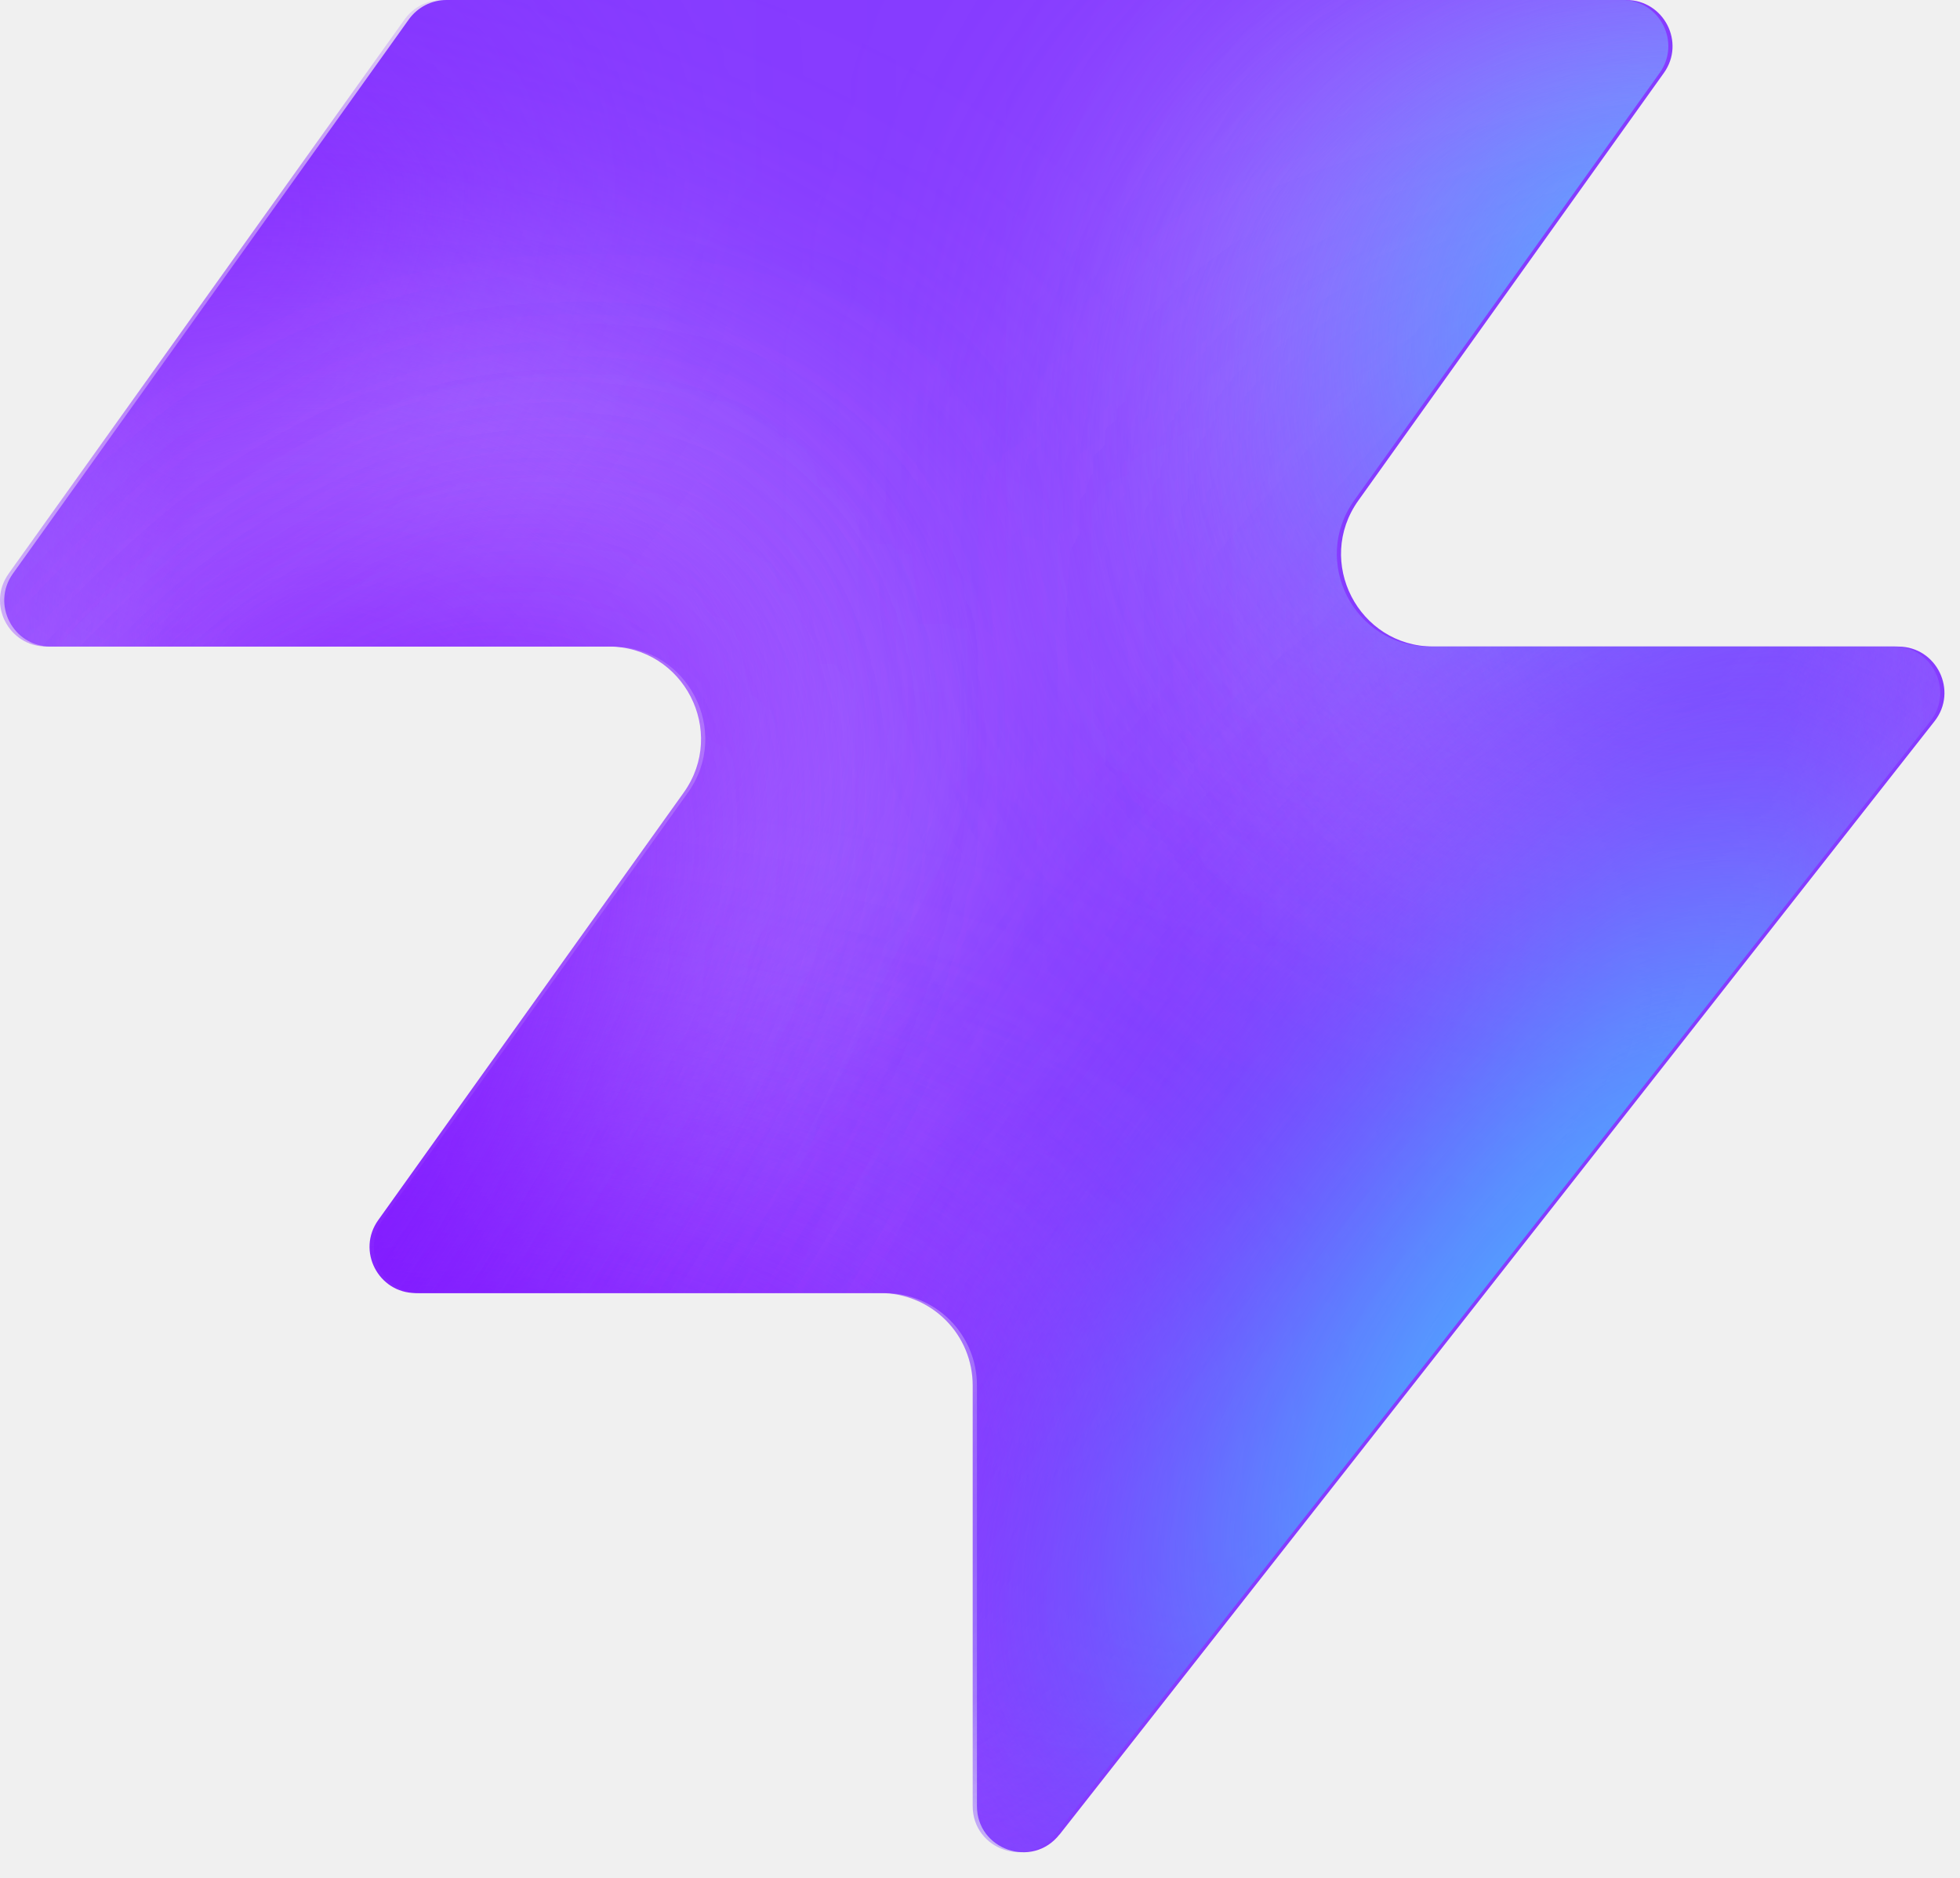
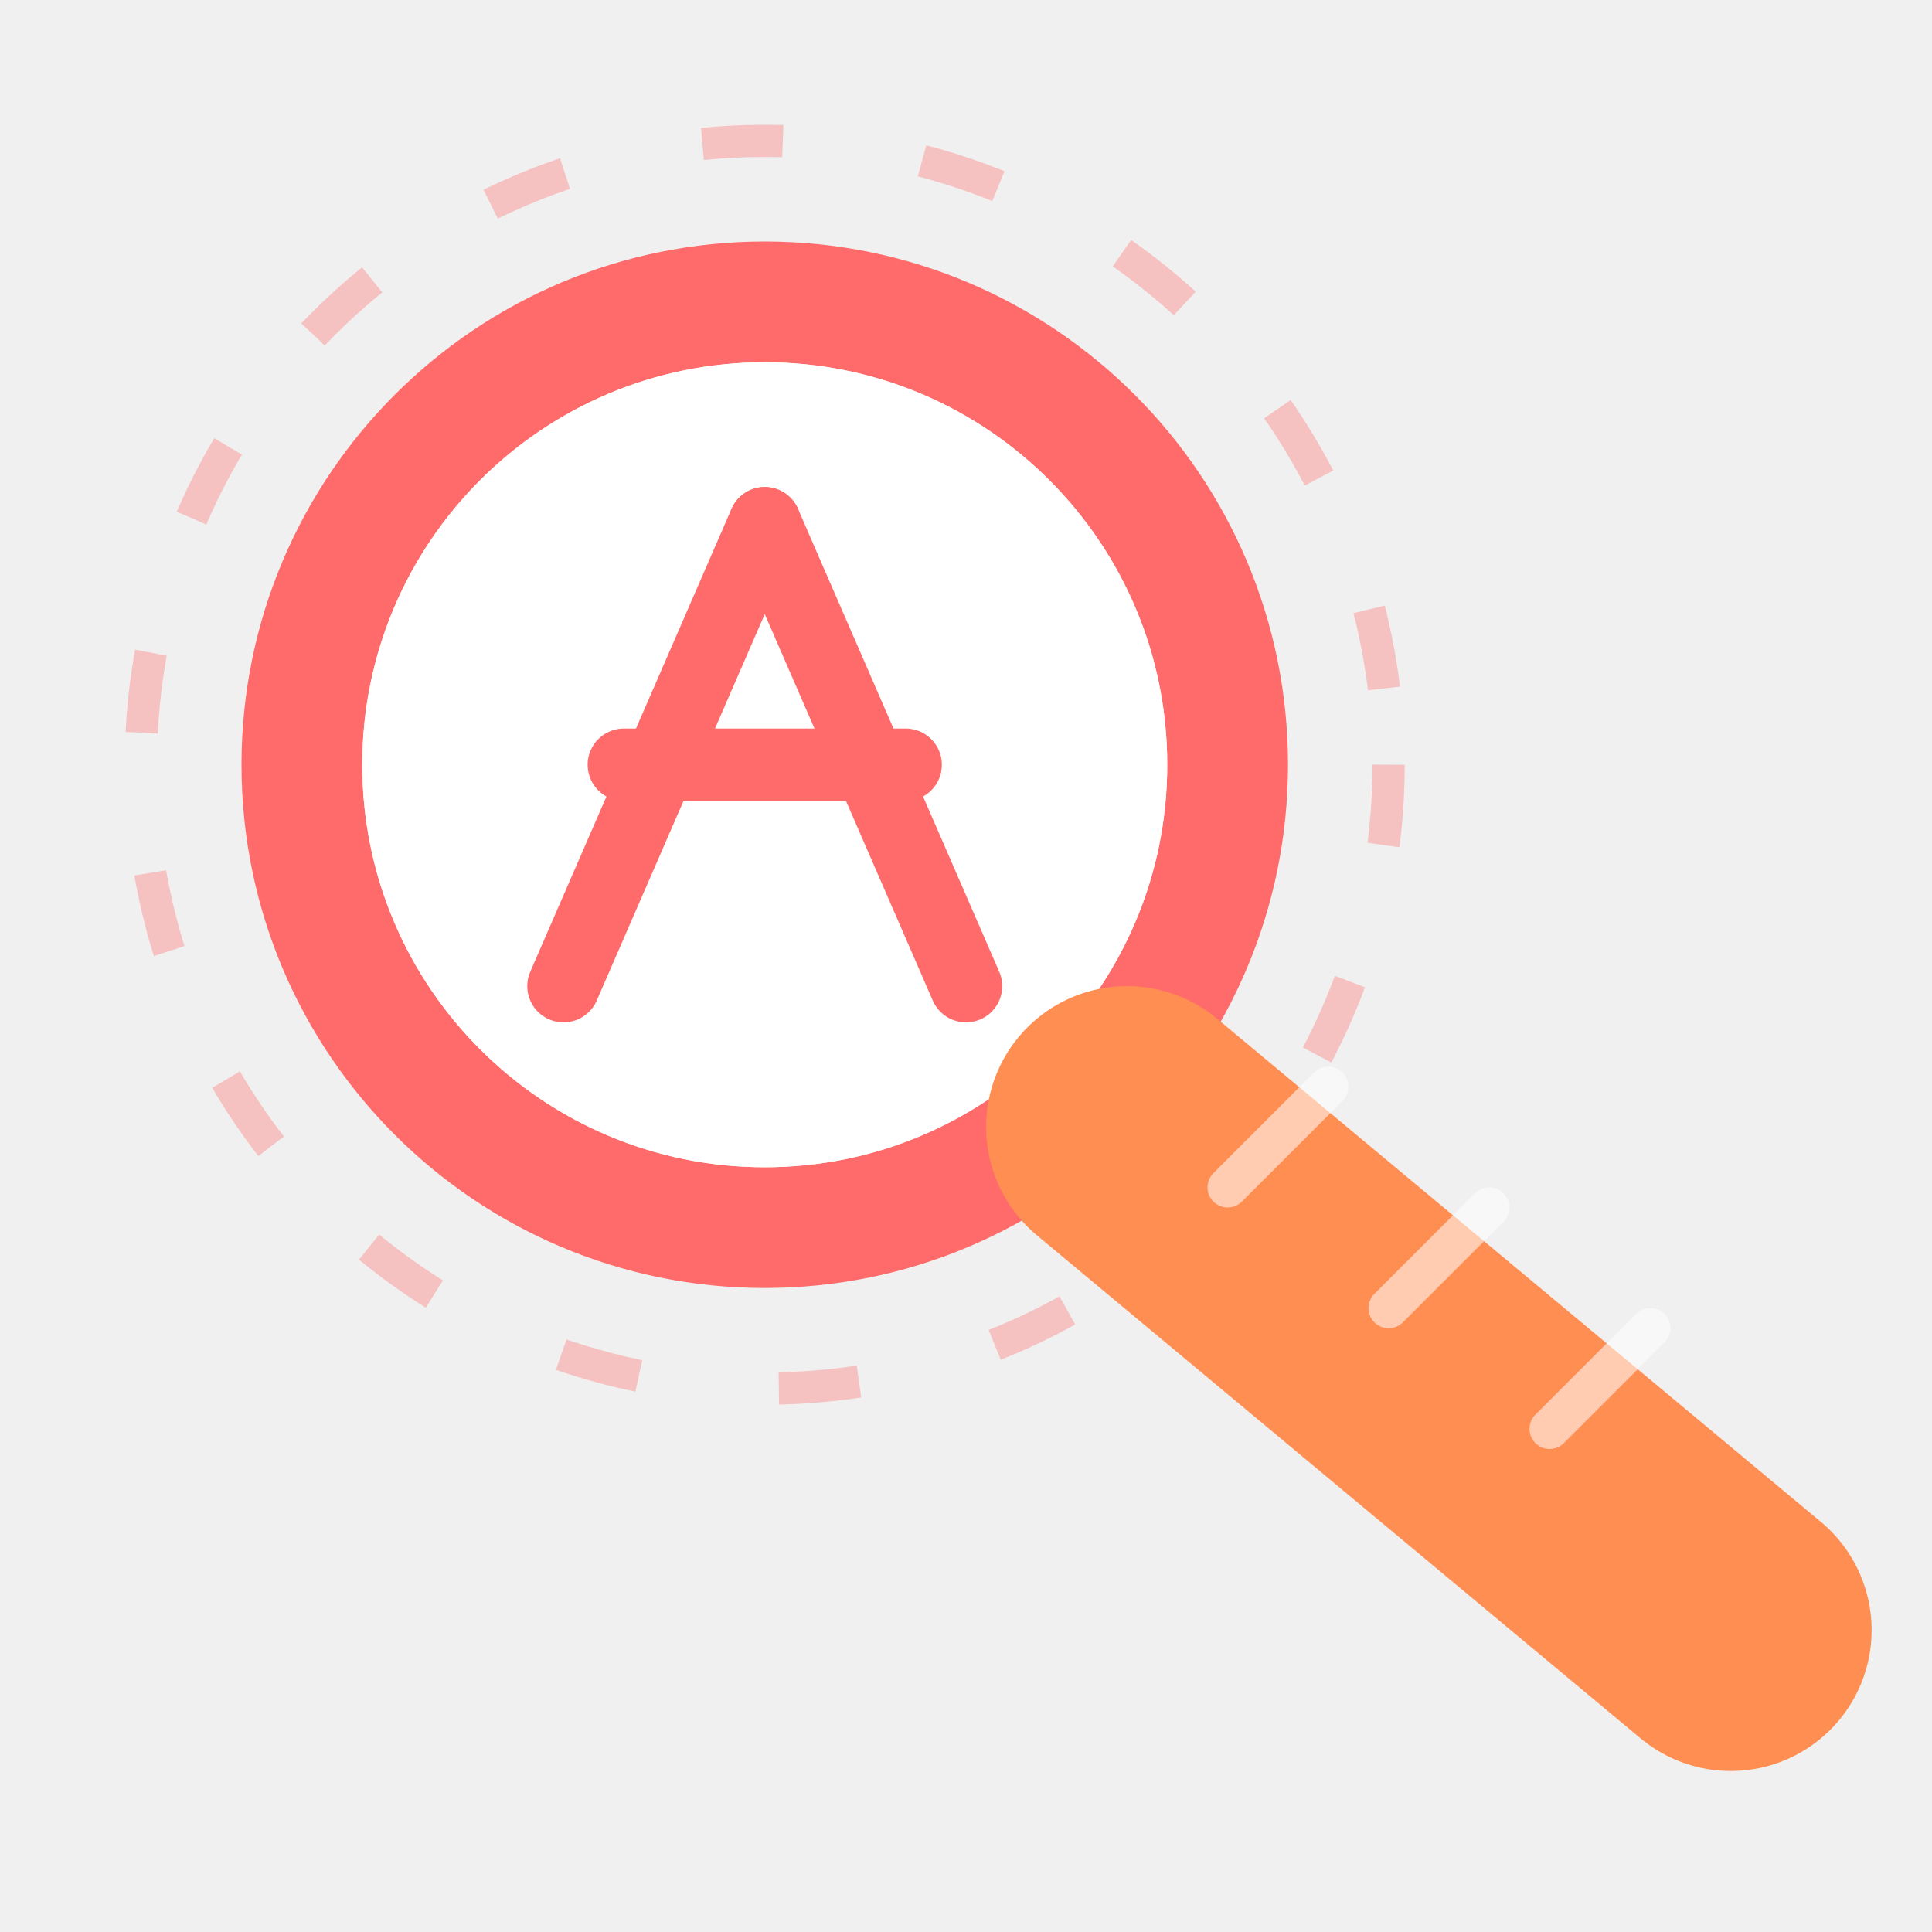
- <svg xmlns="http://www.w3.org/2000/svg" width="48" height="46" fill="none" viewBox="0 0 48 46">
-   <path fill="#863bff" d="M25.946 44.938c-.664.845-2.021.375-2.021-.698V33.937a2.26 2.26 0 0 0-2.262-2.262H10.287c-.92 0-1.456-1.04-.92-1.788l7.48-10.471c1.07-1.497 0-3.578-1.842-3.578H1.237c-.92 0-1.456-1.04-.92-1.788L10.013.474c.214-.297.556-.474.92-.474h28.894c.92 0 1.456 1.04.92 1.788l-7.48 10.471c-1.07 1.498 0 3.579 1.842 3.579h11.377c.943 0 1.473 1.088.89 1.83L25.947 44.94z" style="fill:#863bff;fill:color(display-p3 .525 .23 1);fill-opacity:1" />
-   <mask id="a" width="48" height="46" x="0" y="0" maskUnits="userSpaceOnUse" style="mask-type:alpha">
-     <path fill="#000" d="M25.842 44.938c-.664.844-2.021.375-2.021-.698V33.937a2.26 2.26 0 0 0-2.262-2.262H10.183c-.92 0-1.456-1.04-.92-1.788l7.48-10.471c1.07-1.498 0-3.579-1.842-3.579H1.133c-.92 0-1.456-1.04-.92-1.787L9.91.473c.214-.297.556-.474.92-.474h28.894c.92 0 1.456 1.04.92 1.788l-7.48 10.471c-1.07 1.498 0 3.578 1.842 3.578h11.377c.943 0 1.473 1.088.89 1.832L25.843 44.94z" style="fill:#000;fill-opacity:1" />
-   </mask>
-   <g mask="url(#a)">
-     <g filter="url(#b)">
-       <ellipse cx="5.508" cy="14.704" fill="#ede6ff" rx="5.508" ry="14.704" style="fill:#ede6ff;fill:color(display-p3 .927 .903 1);fill-opacity:1" transform="matrix(.00324 1 1 -.00324 -4.47 31.516)" />
-     </g>
-     <g filter="url(#c)">
-       <ellipse cx="10.399" cy="29.851" fill="#ede6ff" rx="10.399" ry="29.851" style="fill:#ede6ff;fill:color(display-p3 .927 .903 1);fill-opacity:1" transform="matrix(.00324 1 1 -.00324 -39.328 7.883)" />
-     </g>
-     <g filter="url(#d)">
-       <ellipse cx="5.508" cy="30.487" fill="#7e14ff" rx="5.508" ry="30.487" style="fill:#7e14ff;fill:color(display-p3 .492 .077 1);fill-opacity:1" transform="rotate(89.814 -25.913 -14.639)scale(1 -1)" />
-     </g>
-     <g filter="url(#e)">
-       <ellipse cx="5.508" cy="30.599" fill="#7e14ff" rx="5.508" ry="30.599" style="fill:#7e14ff;fill:color(display-p3 .492 .077 1);fill-opacity:1" transform="rotate(89.814 -32.644 -3.334)scale(1 -1)" />
-     </g>
-     <g filter="url(#f)">
-       <ellipse cx="5.508" cy="30.599" fill="#7e14ff" rx="5.508" ry="30.599" style="fill:#7e14ff;fill:color(display-p3 .492 .077 1);fill-opacity:1" transform="matrix(.00324 1 1 -.00324 -34.34 30.47)" />
-     </g>
-     <g filter="url(#g)">
-       <ellipse cx="14.072" cy="22.078" fill="#ede6ff" rx="14.072" ry="22.078" style="fill:#ede6ff;fill:color(display-p3 .927 .903 1);fill-opacity:1" transform="rotate(93.35 24.506 48.493)scale(-1 1)" />
-     </g>
-     <g filter="url(#h)">
-       <ellipse cx="3.47" cy="21.501" fill="#7e14ff" rx="3.47" ry="21.501" style="fill:#7e14ff;fill:color(display-p3 .492 .077 1);fill-opacity:1" transform="rotate(89.009 28.708 47.59)scale(-1 1)" />
-     </g>
-     <g filter="url(#i)">
-       <ellipse cx="3.47" cy="21.501" fill="#7e14ff" rx="3.47" ry="21.501" style="fill:#7e14ff;fill:color(display-p3 .492 .077 1);fill-opacity:1" transform="rotate(89.009 28.708 47.59)scale(-1 1)" />
-     </g>
-     <g filter="url(#j)">
-       <ellipse cx=".387" cy="8.972" fill="#7e14ff" rx="4.407" ry="29.108" style="fill:#7e14ff;fill:color(display-p3 .492 .077 1);fill-opacity:1" transform="rotate(39.51 .387 8.972)" />
-     </g>
-     <g filter="url(#k)">
-       <ellipse cx="47.523" cy="-6.092" fill="#7e14ff" rx="4.407" ry="29.108" style="fill:#7e14ff;fill:color(display-p3 .492 .077 1);fill-opacity:1" transform="rotate(37.892 47.523 -6.092)" />
-     </g>
-     <g filter="url(#l)">
-       <ellipse cx="41.412" cy="6.333" fill="#47bfff" rx="5.971" ry="9.665" style="fill:#47bfff;fill:color(display-p3 .28 .748 1);fill-opacity:1" transform="rotate(37.892 41.412 6.333)" />
-     </g>
-     <g filter="url(#m)">
-       <ellipse cx="-1.879" cy="38.332" fill="#7e14ff" rx="4.407" ry="29.108" style="fill:#7e14ff;fill:color(display-p3 .492 .077 1);fill-opacity:1" transform="rotate(37.892 -1.88 38.332)" />
-     </g>
-     <g filter="url(#n)">
-       <ellipse cx="-1.879" cy="38.332" fill="#7e14ff" rx="4.407" ry="29.108" style="fill:#7e14ff;fill:color(display-p3 .492 .077 1);fill-opacity:1" transform="rotate(37.892 -1.88 38.332)" />
-     </g>
-     <g filter="url(#o)">
-       <ellipse cx="35.651" cy="29.907" fill="#7e14ff" rx="4.407" ry="29.108" style="fill:#7e14ff;fill:color(display-p3 .492 .077 1);fill-opacity:1" transform="rotate(37.892 35.651 29.907)" />
-     </g>
-     <g filter="url(#p)">
-       <ellipse cx="38.418" cy="32.4" fill="#47bfff" rx="5.971" ry="15.297" style="fill:#47bfff;fill:color(display-p3 .28 .748 1);fill-opacity:1" transform="rotate(37.892 38.418 32.4)" />
-     </g>
+ <svg xmlns="http://www.w3.org/2000/svg" width="48" height="48" viewBox="0 0 48 48" fill="none">
+   <defs>
+     <linearGradient id="fg" x1="0%" y1="0%" x2="100%" y2="100%">
+       <stop offset="0%" stop-color="#FF6B6B" />
+       <stop offset="100%" stop-color="#FF8E53" />
+     </linearGradient>
+   </defs>
+   <circle cx="19" cy="19" r="15.5" fill="none" stroke="#FF6B6B" stroke-width="0.8" stroke-dasharray="2 3.5" opacity="0.35" />
+   <circle cx="19" cy="19" r="11.5" fill="none" stroke="#FF6B6B" stroke-width="3" />
+   <circle cx="19" cy="19" r="10" fill="white" />
+   <g stroke="#FF6B6B" stroke-width="1.8" stroke-linecap="round" stroke-linejoin="round">
+     <path d="M19 13 L14 24.5" />
+     <path d="M19 13 L24 24.5" />
+     <path d="M15.5 19 L22.5 19" />
  </g>
-   <defs>
-     <filter id="b" width="60.045" height="41.654" x="-19.77" y="16.149" color-interpolation-filters="sRGB" filterUnits="userSpaceOnUse">
-       <feFlood flood-opacity="0" result="BackgroundImageFix" />
-       <feBlend in="SourceGraphic" in2="BackgroundImageFix" result="shape" />
-       <feGaussianBlur result="effect1_foregroundBlur_2002_17158" stdDeviation="7.659" />
-     </filter>
-     <filter id="c" width="90.34" height="51.437" x="-54.613" y="-7.533" color-interpolation-filters="sRGB" filterUnits="userSpaceOnUse">
-       <feFlood flood-opacity="0" result="BackgroundImageFix" />
-       <feBlend in="SourceGraphic" in2="BackgroundImageFix" result="shape" />
-       <feGaussianBlur result="effect1_foregroundBlur_2002_17158" stdDeviation="7.659" />
-     </filter>
-     <filter id="d" width="79.355" height="29.4" x="-49.64" y="2.03" color-interpolation-filters="sRGB" filterUnits="userSpaceOnUse">
-       <feFlood flood-opacity="0" result="BackgroundImageFix" />
-       <feBlend in="SourceGraphic" in2="BackgroundImageFix" result="shape" />
-       <feGaussianBlur result="effect1_foregroundBlur_2002_17158" stdDeviation="4.596" />
-     </filter>
-     <filter id="e" width="79.579" height="29.4" x="-45.045" y="20.029" color-interpolation-filters="sRGB" filterUnits="userSpaceOnUse">
-       <feFlood flood-opacity="0" result="BackgroundImageFix" />
-       <feBlend in="SourceGraphic" in2="BackgroundImageFix" result="shape" />
-       <feGaussianBlur result="effect1_foregroundBlur_2002_17158" stdDeviation="4.596" />
-     </filter>
-     <filter id="f" width="79.579" height="29.4" x="-43.513" y="21.178" color-interpolation-filters="sRGB" filterUnits="userSpaceOnUse">
-       <feFlood flood-opacity="0" result="BackgroundImageFix" />
-       <feBlend in="SourceGraphic" in2="BackgroundImageFix" result="shape" />
-       <feGaussianBlur result="effect1_foregroundBlur_2002_17158" stdDeviation="4.596" />
-     </filter>
-     <filter id="g" width="74.749" height="58.852" x="15.756" y="-17.901" color-interpolation-filters="sRGB" filterUnits="userSpaceOnUse">
-       <feFlood flood-opacity="0" result="BackgroundImageFix" />
-       <feBlend in="SourceGraphic" in2="BackgroundImageFix" result="shape" />
-       <feGaussianBlur result="effect1_foregroundBlur_2002_17158" stdDeviation="7.659" />
-     </filter>
-     <filter id="h" width="61.377" height="25.362" x="23.548" y="2.284" color-interpolation-filters="sRGB" filterUnits="userSpaceOnUse">
-       <feFlood flood-opacity="0" result="BackgroundImageFix" />
-       <feBlend in="SourceGraphic" in2="BackgroundImageFix" result="shape" />
-       <feGaussianBlur result="effect1_foregroundBlur_2002_17158" stdDeviation="4.596" />
-     </filter>
-     <filter id="i" width="61.377" height="25.362" x="23.548" y="2.284" color-interpolation-filters="sRGB" filterUnits="userSpaceOnUse">
-       <feFlood flood-opacity="0" result="BackgroundImageFix" />
-       <feBlend in="SourceGraphic" in2="BackgroundImageFix" result="shape" />
-       <feGaussianBlur result="effect1_foregroundBlur_2002_17158" stdDeviation="4.596" />
-     </filter>
-     <filter id="j" width="56.045" height="63.649" x="-27.636" y="-22.853" color-interpolation-filters="sRGB" filterUnits="userSpaceOnUse">
-       <feFlood flood-opacity="0" result="BackgroundImageFix" />
-       <feBlend in="SourceGraphic" in2="BackgroundImageFix" result="shape" />
-       <feGaussianBlur result="effect1_foregroundBlur_2002_17158" stdDeviation="4.596" />
-     </filter>
-     <filter id="k" width="54.814" height="64.646" x="20.116" y="-38.415" color-interpolation-filters="sRGB" filterUnits="userSpaceOnUse">
-       <feFlood flood-opacity="0" result="BackgroundImageFix" />
-       <feBlend in="SourceGraphic" in2="BackgroundImageFix" result="shape" />
-       <feGaussianBlur result="effect1_foregroundBlur_2002_17158" stdDeviation="4.596" />
-     </filter>
-     <filter id="l" width="33.541" height="35.313" x="24.641" y="-11.323" color-interpolation-filters="sRGB" filterUnits="userSpaceOnUse">
-       <feFlood flood-opacity="0" result="BackgroundImageFix" />
-       <feBlend in="SourceGraphic" in2="BackgroundImageFix" result="shape" />
-       <feGaussianBlur result="effect1_foregroundBlur_2002_17158" stdDeviation="4.596" />
-     </filter>
-     <filter id="m" width="54.814" height="64.646" x="-29.286" y="6.009" color-interpolation-filters="sRGB" filterUnits="userSpaceOnUse">
-       <feFlood flood-opacity="0" result="BackgroundImageFix" />
-       <feBlend in="SourceGraphic" in2="BackgroundImageFix" result="shape" />
-       <feGaussianBlur result="effect1_foregroundBlur_2002_17158" stdDeviation="4.596" />
-     </filter>
-     <filter id="n" width="54.814" height="64.646" x="-29.286" y="6.009" color-interpolation-filters="sRGB" filterUnits="userSpaceOnUse">
-       <feFlood flood-opacity="0" result="BackgroundImageFix" />
-       <feBlend in="SourceGraphic" in2="BackgroundImageFix" result="shape" />
-       <feGaussianBlur result="effect1_foregroundBlur_2002_17158" stdDeviation="4.596" />
-     </filter>
-     <filter id="o" width="54.814" height="64.646" x="8.244" y="-2.416" color-interpolation-filters="sRGB" filterUnits="userSpaceOnUse">
-       <feFlood flood-opacity="0" result="BackgroundImageFix" />
-       <feBlend in="SourceGraphic" in2="BackgroundImageFix" result="shape" />
-       <feGaussianBlur result="effect1_foregroundBlur_2002_17158" stdDeviation="4.596" />
-     </filter>
-     <filter id="p" width="39.409" height="43.623" x="18.713" y="10.588" color-interpolation-filters="sRGB" filterUnits="userSpaceOnUse">
-       <feFlood flood-opacity="0" result="BackgroundImageFix" />
-       <feBlend in="SourceGraphic" in2="BackgroundImageFix" result="shape" />
-       <feGaussianBlur result="effect1_foregroundBlur_2002_17158" stdDeviation="4.596" />
-     </filter>
-   </defs>
+   <line x1="28" y1="28" x2="43" y2="40.5" stroke="#FF8E53" stroke-width="7" stroke-linecap="round" />
+   <g stroke="white" stroke-width="1" opacity="0.55" stroke-linecap="round">
+     <line x1="30.5" y1="29.5" x2="33" y2="27" />
+     <line x1="34.5" y1="32.5" x2="37" y2="30" />
+     <line x1="38.5" y1="35.5" x2="41" y2="33" />
+   </g>
</svg>
